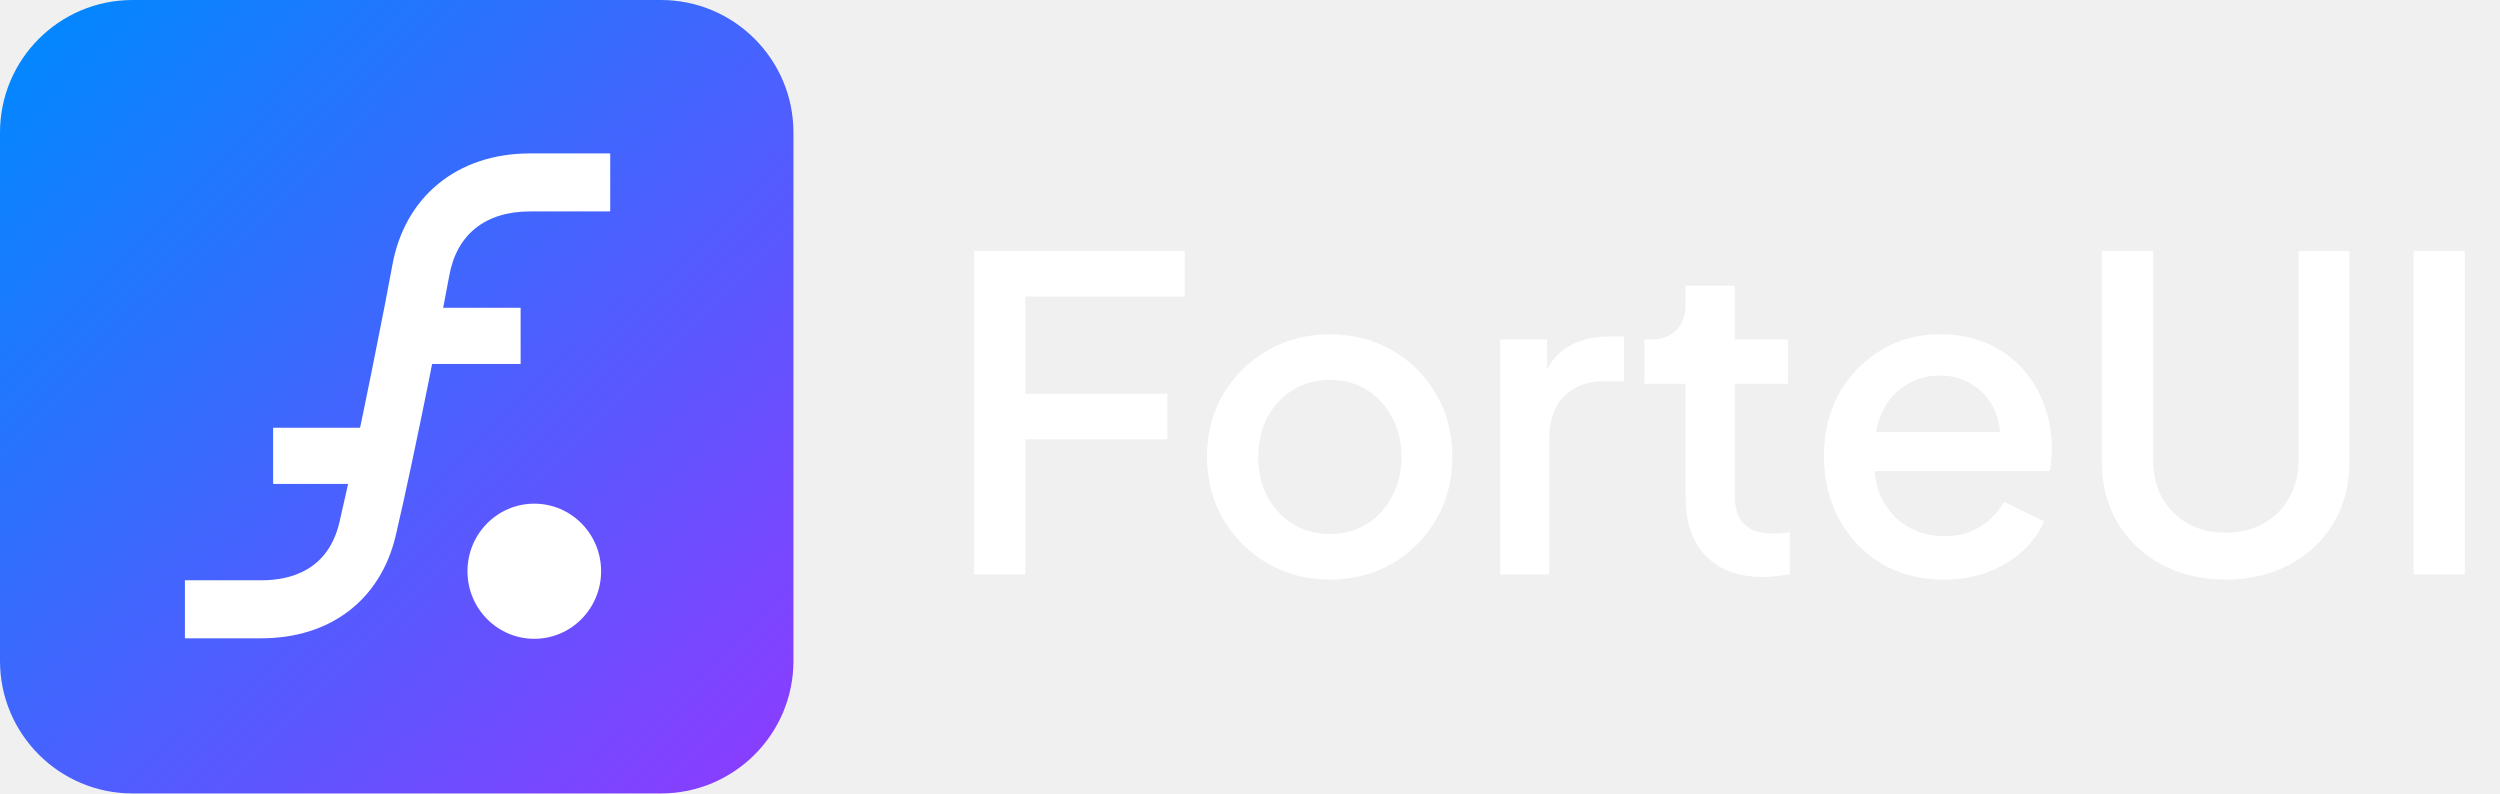
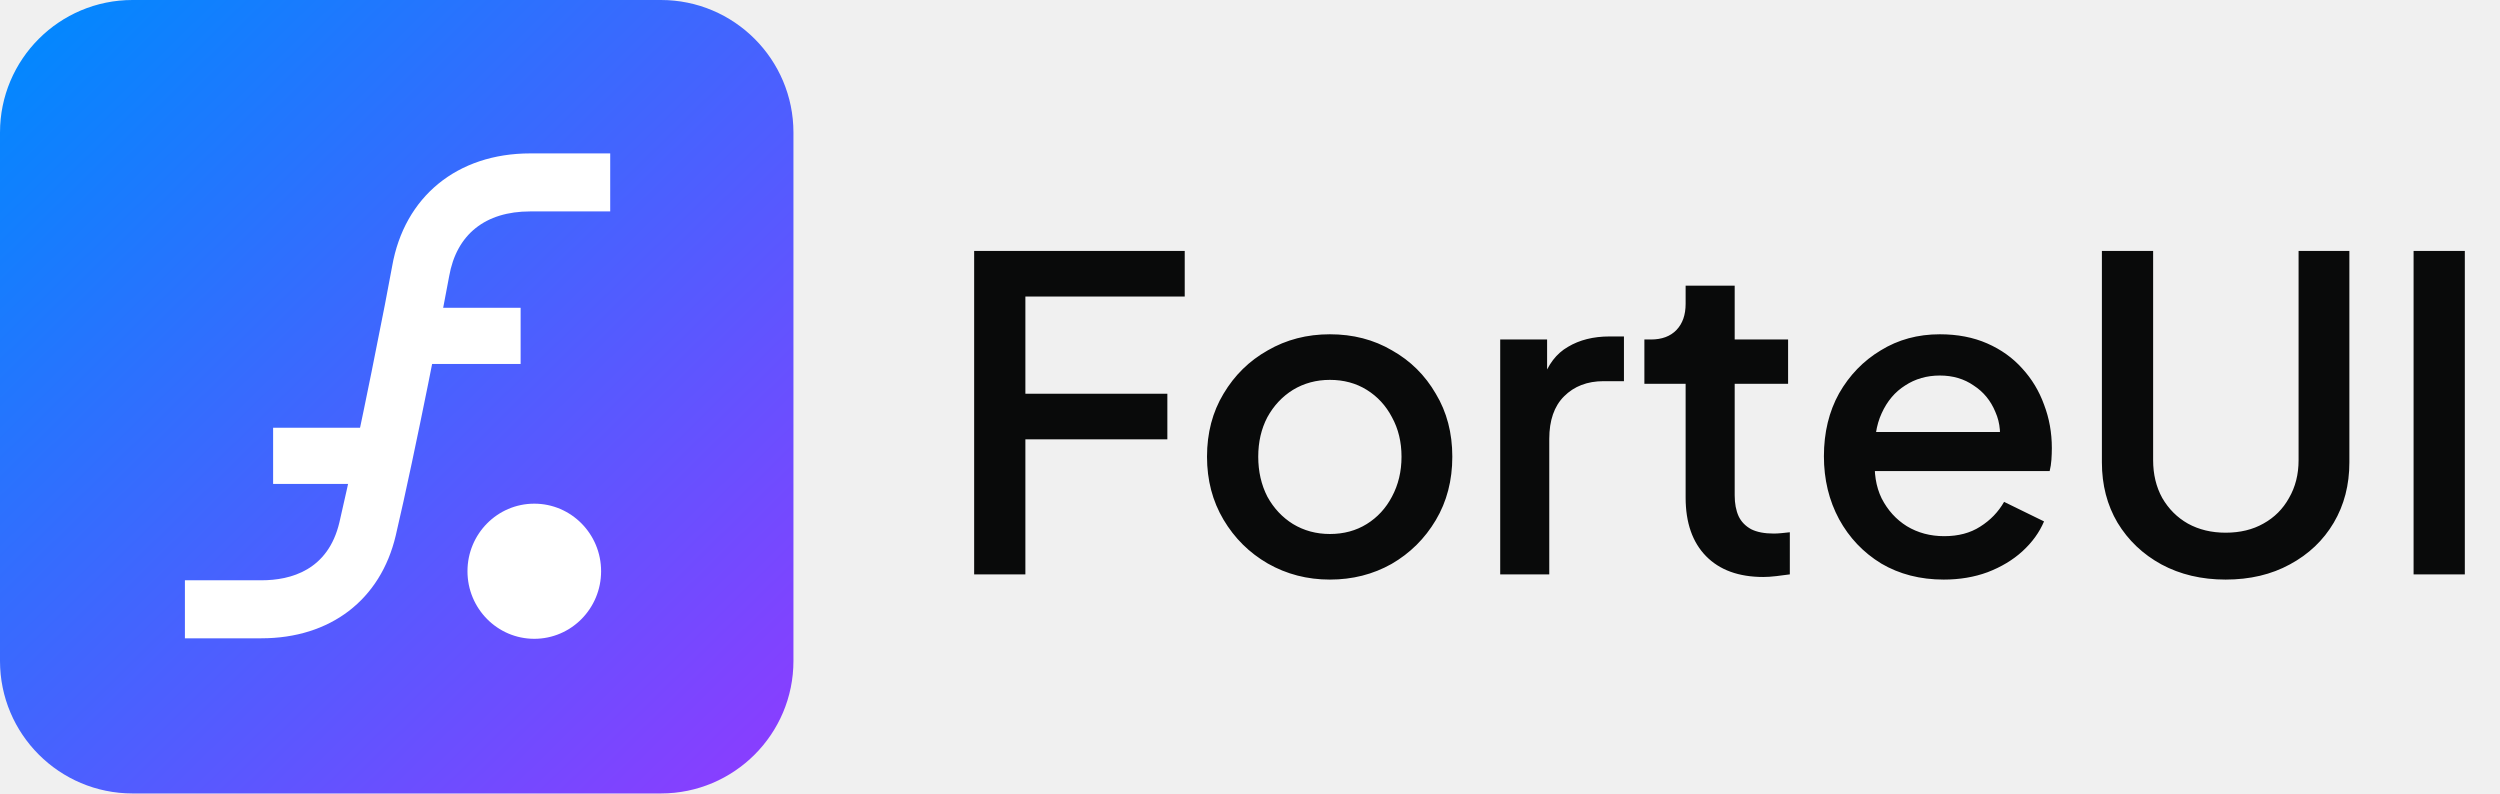
<svg xmlns="http://www.w3.org/2000/svg" width="1358" height="431" viewBox="0 0 1358 431" fill="none">
  <rect width="431" height="431" rx="72" fill="url(#paint0_linear_229_72966)" />
-   <path d="M142.013 346.725H100.444V315.211H142.013C157.954 315.211 178.248 309.754 184.38 283.696C194.925 238.571 210.805 157.456 213.012 144.642C219.634 106.812 248.389 83.33 287.996 83.33H331.466V114.844H287.996C263.594 114.844 247.96 127.352 243.974 150.098C241.706 163.035 225.642 245.438 214.974 290.87C206.758 325.817 179.475 346.725 141.952 346.725H142.013Z" fill="white" />
+   <path d="M142.013 346.725H100.444V315.211H142.013C157.954 315.211 178.248 309.754 184.379 283.696C194.925 238.571 210.805 157.456 213.012 144.642C219.634 106.812 248.389 83.33 287.996 83.33H331.466V114.844H287.996C263.594 114.844 247.96 127.352 243.974 150.098C241.706 163.035 225.642 245.438 214.974 290.87C206.758 325.817 179.474 346.725 141.952 346.725H142.013Z" fill="white" />
  <path d="M282.802 167.188H209.394V197.706H282.802V167.188Z" fill="white" />
-   <path d="M220.116 232.349H148.357V262.867H220.116V232.349Z" fill="white" />
-   <ellipse cx="290.226" cy="310.295" rx="36.292" ry="36.704" fill="white" />
-   <path d="M529.159 312V136.301H643.541V161.064H556.988V213.892H634.107V238.655H556.988V312H529.159ZM722.39 314.83C710.126 314.83 698.884 311.921 688.665 306.104C678.602 300.287 670.584 292.347 664.609 282.284C658.635 272.222 655.648 260.823 655.648 248.088C655.648 235.196 658.635 223.797 664.609 213.892C670.584 203.829 678.602 195.968 688.665 190.308C698.727 184.491 709.969 181.582 722.39 181.582C734.968 181.582 746.209 184.491 756.114 190.308C766.177 195.968 774.117 203.829 779.934 213.892C785.908 223.797 788.896 235.196 788.896 248.088C788.896 260.981 785.908 272.458 779.934 282.52C773.959 292.583 765.941 300.523 755.878 306.34C745.816 312 734.653 314.83 722.39 314.83ZM722.39 290.067C729.936 290.067 736.618 288.259 742.436 284.643C748.253 281.027 752.813 276.074 756.114 269.785C759.573 263.339 761.303 256.107 761.303 248.088C761.303 240.07 759.573 232.916 756.114 226.627C752.813 220.338 748.253 215.385 742.436 211.769C736.618 208.153 729.936 206.345 722.39 206.345C715 206.345 708.318 208.153 702.343 211.769C696.526 215.385 691.888 220.338 688.429 226.627C685.127 232.916 683.476 240.07 683.476 248.088C683.476 256.107 685.127 263.339 688.429 269.785C691.888 276.074 696.526 281.027 702.343 284.643C708.318 288.259 715 290.067 722.39 290.067ZM814.913 312V184.412H840.384V210.118L838.025 206.345C840.855 198.012 845.415 192.037 851.704 188.421C857.993 184.648 865.54 182.761 874.344 182.761H882.127V207.052H871.043C862.238 207.052 855.084 209.804 849.581 215.307C844.236 220.652 841.563 228.356 841.563 238.419V312H814.913ZM957.847 313.415C944.483 313.415 934.106 309.642 926.717 302.095C919.327 294.548 915.632 283.935 915.632 270.257V208.467H893.228V184.412H896.765C902.74 184.412 907.378 182.682 910.68 179.224C913.982 175.765 915.632 171.048 915.632 165.073V155.168H942.282V184.412H971.29V208.467H942.282V269.078C942.282 273.48 942.99 277.253 944.405 280.398C945.82 283.385 948.099 285.743 951.244 287.473C954.388 289.045 958.476 289.831 963.507 289.831C964.765 289.831 966.18 289.753 967.753 289.595C969.325 289.438 970.818 289.281 972.233 289.124V312C970.032 312.314 967.595 312.629 964.923 312.943C962.25 313.258 959.891 313.415 957.847 313.415ZM1055.84 314.83C1043.1 314.83 1031.78 311.921 1021.88 306.104C1012.13 300.13 1004.51 292.111 999.003 282.049C993.5 271.829 990.749 260.43 990.749 247.852C990.749 234.96 993.5 223.561 999.003 213.656C1004.66 203.751 1012.21 195.968 1021.64 190.308C1031.08 184.491 1041.77 181.582 1053.72 181.582C1063.31 181.582 1071.88 183.233 1079.42 186.535C1086.97 189.836 1093.34 194.396 1098.53 200.213C1103.71 205.873 1107.65 212.398 1110.32 219.788C1113.15 227.177 1114.56 235.038 1114.56 243.371C1114.56 245.415 1114.48 247.538 1114.33 249.739C1114.17 251.94 1113.86 253.984 1113.38 255.871H1011.74V234.645H1098.29L1085.56 244.315C1087.13 236.611 1086.58 229.771 1083.9 223.797C1081.39 217.665 1077.46 212.87 1072.11 209.411C1066.92 205.795 1060.79 203.986 1053.72 203.986C1046.64 203.986 1040.35 205.795 1034.85 209.411C1029.35 212.87 1025.1 217.901 1022.11 224.504C1019.13 230.951 1017.95 238.812 1018.58 248.088C1017.79 256.735 1018.97 264.282 1022.11 270.728C1025.42 277.175 1029.98 282.206 1035.79 285.822C1041.77 289.438 1048.53 291.246 1056.08 291.246C1063.78 291.246 1070.3 289.517 1075.65 286.058C1081.15 282.599 1085.48 278.118 1088.62 272.615L1110.32 283.228C1107.8 289.202 1103.87 294.627 1098.53 299.501C1093.34 304.217 1087.05 307.991 1079.66 310.821C1072.43 313.494 1064.49 314.83 1055.84 314.83ZM1208.96 314.83C1195.91 314.83 1184.28 312.079 1174.06 306.576C1164 301.073 1156.06 293.526 1150.24 283.935C1144.58 274.345 1141.75 263.417 1141.75 251.154V136.301H1169.58V249.975C1169.58 257.679 1171.23 264.518 1174.53 270.493C1177.99 276.467 1182.63 281.105 1188.45 284.407C1194.42 287.709 1201.26 289.36 1208.96 289.36C1216.83 289.36 1223.66 287.709 1229.48 284.407C1235.46 281.105 1240.1 276.467 1243.4 270.493C1246.86 264.518 1248.59 257.679 1248.59 249.975V136.301H1276.18V251.154C1276.18 263.417 1273.35 274.345 1267.69 283.935C1262.03 293.526 1254.09 301.073 1243.87 306.576C1233.81 312.079 1222.17 314.83 1208.96 314.83ZM1311.06 312V136.301H1338.89V312H1311.06Z" fill="white" />
+   <path d="M220.116 232.35H148.357V262.868H220.116V232.35Z" fill="white" />
+   <ellipse cx="290.225" cy="310.296" rx="36.292" ry="36.704" fill="white" />
+   <path d="M529.159 312V136.301H643.541V161.064H556.988V213.892H634.107V238.655H556.988V312H529.159ZM722.39 314.83C710.126 314.83 698.884 311.921 688.665 306.104C678.602 300.287 670.584 292.347 664.609 282.284C658.635 272.222 655.648 260.823 655.648 248.088C655.648 235.196 658.635 223.797 664.609 213.892C670.584 203.829 678.602 195.968 688.665 190.308C698.727 184.491 709.969 181.582 722.39 181.582C734.968 181.582 746.209 184.491 756.114 190.308C766.177 195.968 774.117 203.829 779.934 213.892C785.908 223.797 788.896 235.196 788.896 248.088C788.896 260.981 785.908 272.458 779.934 282.52C773.959 292.583 765.941 300.523 755.878 306.34C745.816 312 734.653 314.83 722.39 314.83ZM722.39 290.067C729.936 290.067 736.618 288.259 742.436 284.643C748.253 281.027 752.813 276.074 756.114 269.785C759.573 263.339 761.303 256.107 761.303 248.088C761.303 240.07 759.573 232.916 756.114 226.627C752.813 220.338 748.253 215.385 742.436 211.769C736.618 208.153 729.936 206.345 722.39 206.345C715 206.345 708.318 208.153 702.343 211.769C696.526 215.385 691.888 220.338 688.429 226.627C685.127 232.916 683.476 240.07 683.476 248.088C683.476 256.107 685.127 263.339 688.429 269.785C691.888 276.074 696.526 281.027 702.343 284.643C708.318 288.259 715 290.067 722.39 290.067ZM814.913 312V184.412H840.384V210.118L838.025 206.345C840.855 198.012 845.415 192.037 851.704 188.421C857.993 184.648 865.54 182.761 874.344 182.761H882.127V207.052H871.043C862.238 207.052 855.084 209.804 849.581 215.307C844.236 220.652 841.563 228.356 841.563 238.419V312H814.913ZM957.847 313.415C944.483 313.415 934.106 309.642 926.717 302.095C919.327 294.548 915.632 283.935 915.632 270.257V208.467H893.228V184.412H896.765C902.74 184.412 907.378 182.682 910.68 179.224C913.982 175.765 915.632 171.048 915.632 165.073V155.168H942.282V184.412H971.29V208.467H942.282V269.078C942.282 273.48 942.99 277.253 944.405 280.398C945.82 283.385 948.099 285.743 951.244 287.473C954.388 289.045 958.476 289.831 963.507 289.831C964.765 289.831 966.18 289.753 967.753 289.595C969.325 289.438 970.818 289.281 972.233 289.124V312C970.032 312.314 967.595 312.629 964.923 312.943C962.25 313.258 959.891 313.415 957.847 313.415ZM1055.84 314.83C1043.1 314.83 1031.78 311.921 1021.88 306.104C1012.13 300.13 1004.51 292.111 999.003 282.049C993.5 271.829 990.749 260.43 990.749 247.852C990.749 234.96 993.5 223.561 999.003 213.656C1004.66 203.751 1012.21 195.968 1021.64 190.308C1031.08 184.491 1041.77 181.582 1053.72 181.582C1063.31 181.582 1071.88 183.233 1079.42 186.535C1086.97 189.836 1093.34 194.396 1098.53 200.213C1103.71 205.873 1107.65 212.398 1110.32 219.788C1113.15 227.177 1114.56 235.038 1114.56 243.371C1114.56 245.415 1114.48 247.538 1114.33 249.739C1114.17 251.94 1113.86 253.984 1113.38 255.871H1011.74V234.645H1098.29L1085.56 244.315C1087.13 236.611 1086.58 229.771 1083.9 223.797C1081.39 217.665 1077.46 212.87 1072.11 209.411C1066.92 205.795 1060.79 203.986 1053.72 203.986C1046.64 203.986 1040.35 205.795 1034.85 209.411C1029.35 212.87 1025.1 217.901 1022.11 224.504C1019.13 230.951 1017.95 238.812 1018.58 248.088C1017.79 256.735 1018.97 264.282 1022.11 270.728C1025.42 277.175 1029.98 282.206 1035.79 285.822C1041.77 289.438 1048.53 291.246 1056.08 291.246C1063.78 291.246 1070.3 289.517 1075.65 286.058C1081.15 282.599 1085.48 278.118 1088.62 272.615L1110.32 283.228C1107.8 289.202 1103.87 294.627 1098.53 299.501C1093.34 304.217 1087.05 307.991 1079.66 310.821C1072.43 313.494 1064.49 314.83 1055.84 314.83ZM1208.96 314.83C1195.91 314.83 1184.28 312.079 1174.06 306.576C1164 301.073 1156.06 293.526 1150.24 283.935C1144.58 274.345 1141.75 263.417 1141.75 251.154V136.301H1169.58V249.975C1169.58 257.679 1171.23 264.518 1174.53 270.493C1177.99 276.467 1182.63 281.105 1188.45 284.407C1194.42 287.709 1201.26 289.36 1208.96 289.36C1216.83 289.36 1223.66 287.709 1229.48 284.407C1235.46 281.105 1240.1 276.467 1243.4 270.493C1246.86 264.518 1248.59 257.679 1248.59 249.975V136.301H1276.18V251.154C1276.18 263.417 1273.35 274.345 1267.69 283.935C1262.03 293.526 1254.09 301.073 1243.87 306.576C1233.81 312.079 1222.17 314.83 1208.96 314.83ZM1311.06 312V136.301H1338.89V312H1311.06Z" fill="#090A0A" />
  <defs>
    <linearGradient id="paint0_linear_229_72966" x1="11" y1="8.5" x2="426" y2="432" gradientUnits="userSpaceOnUse">
      <stop stop-color="#0089FE" />
      <stop offset="1" stop-color="#8E3BFF" />
    </linearGradient>
  </defs>
</svg>
